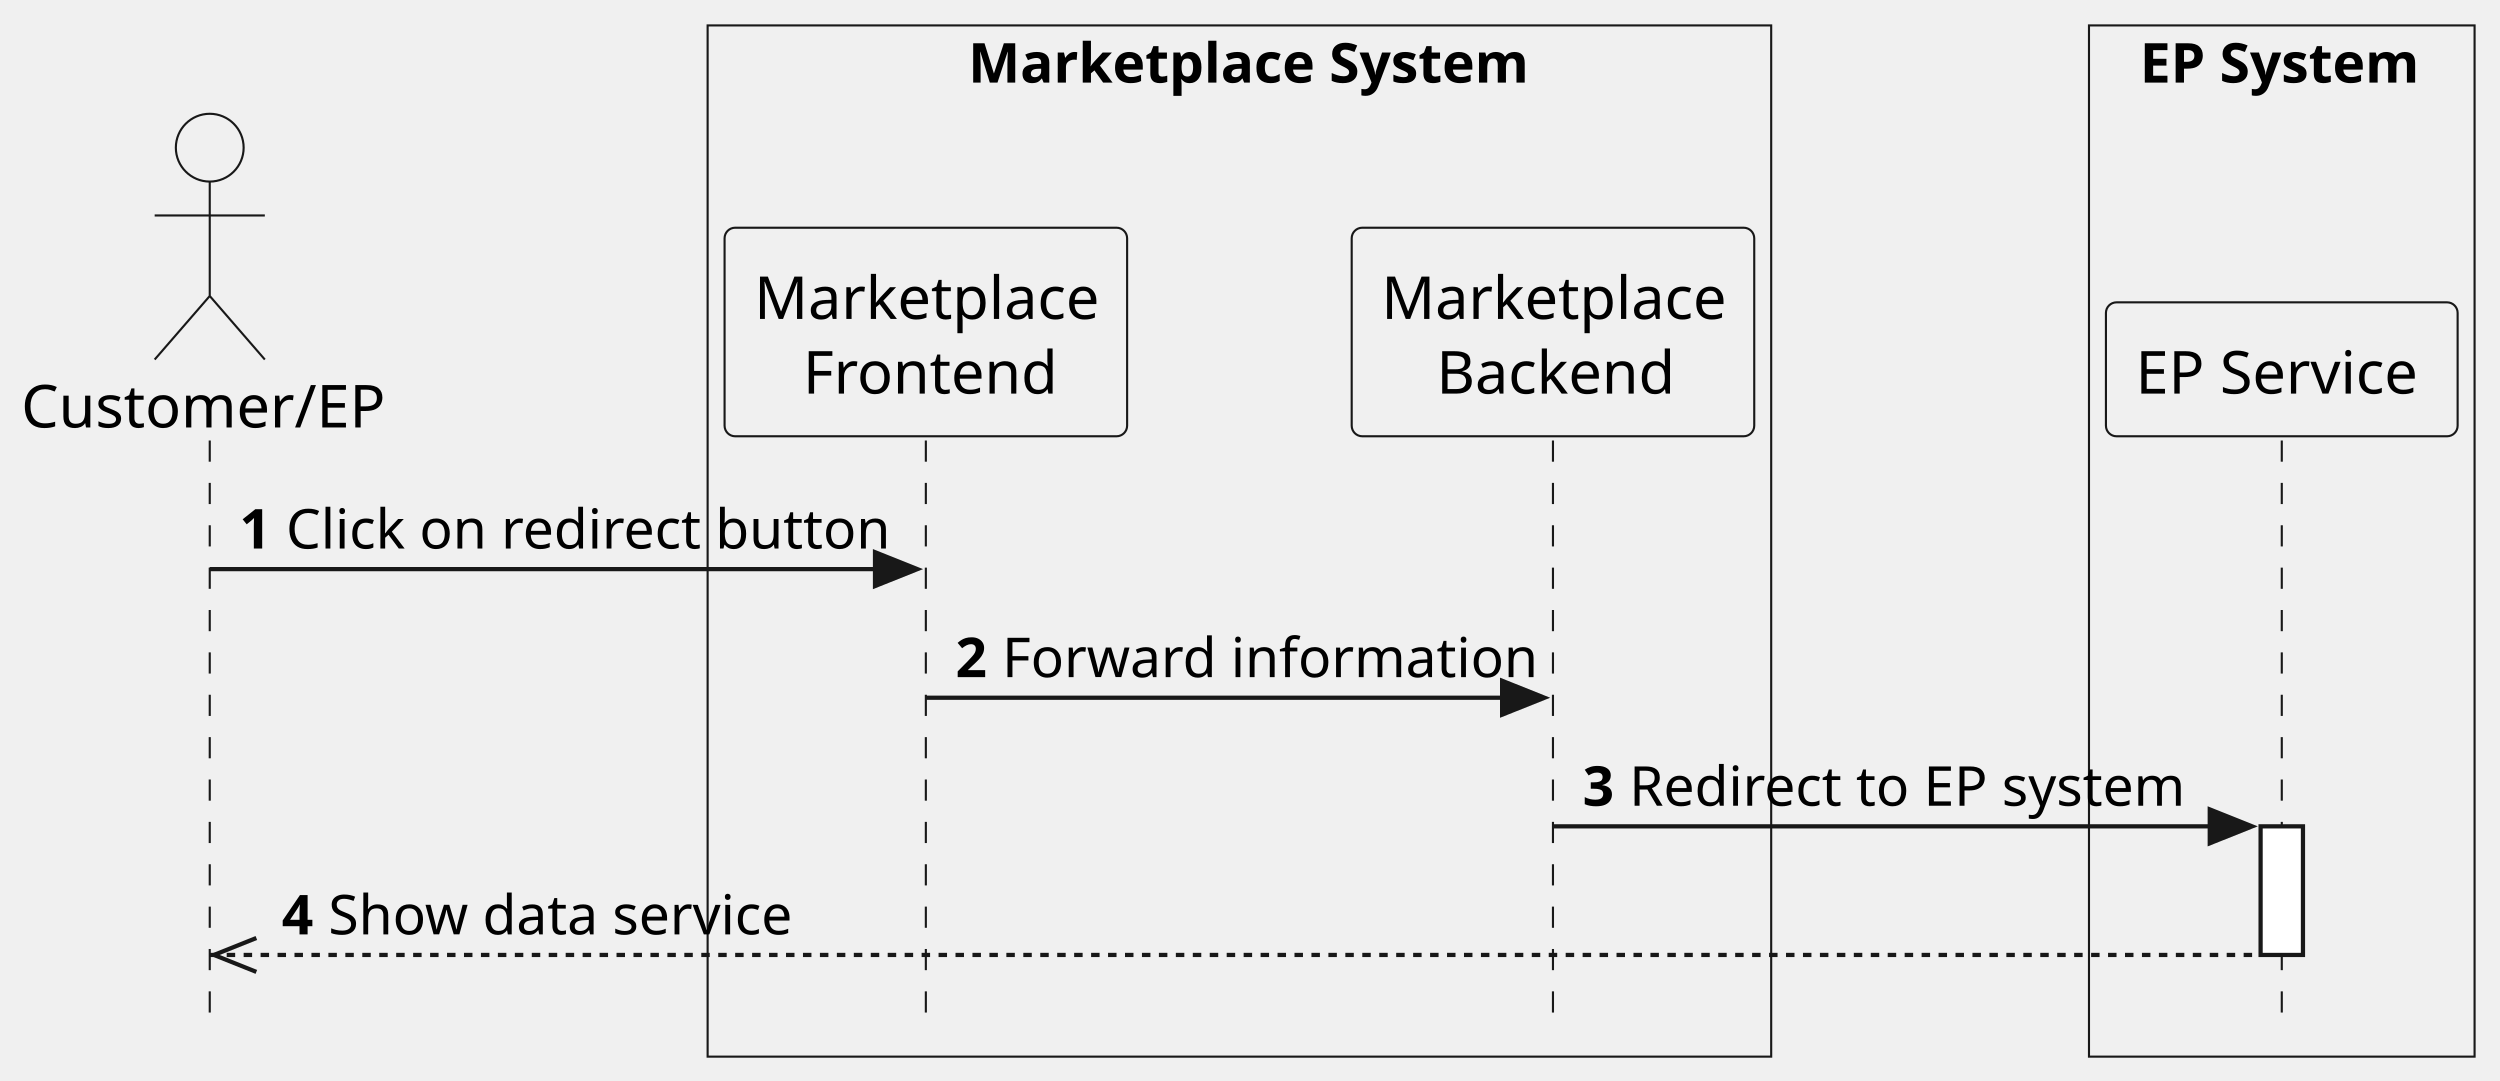
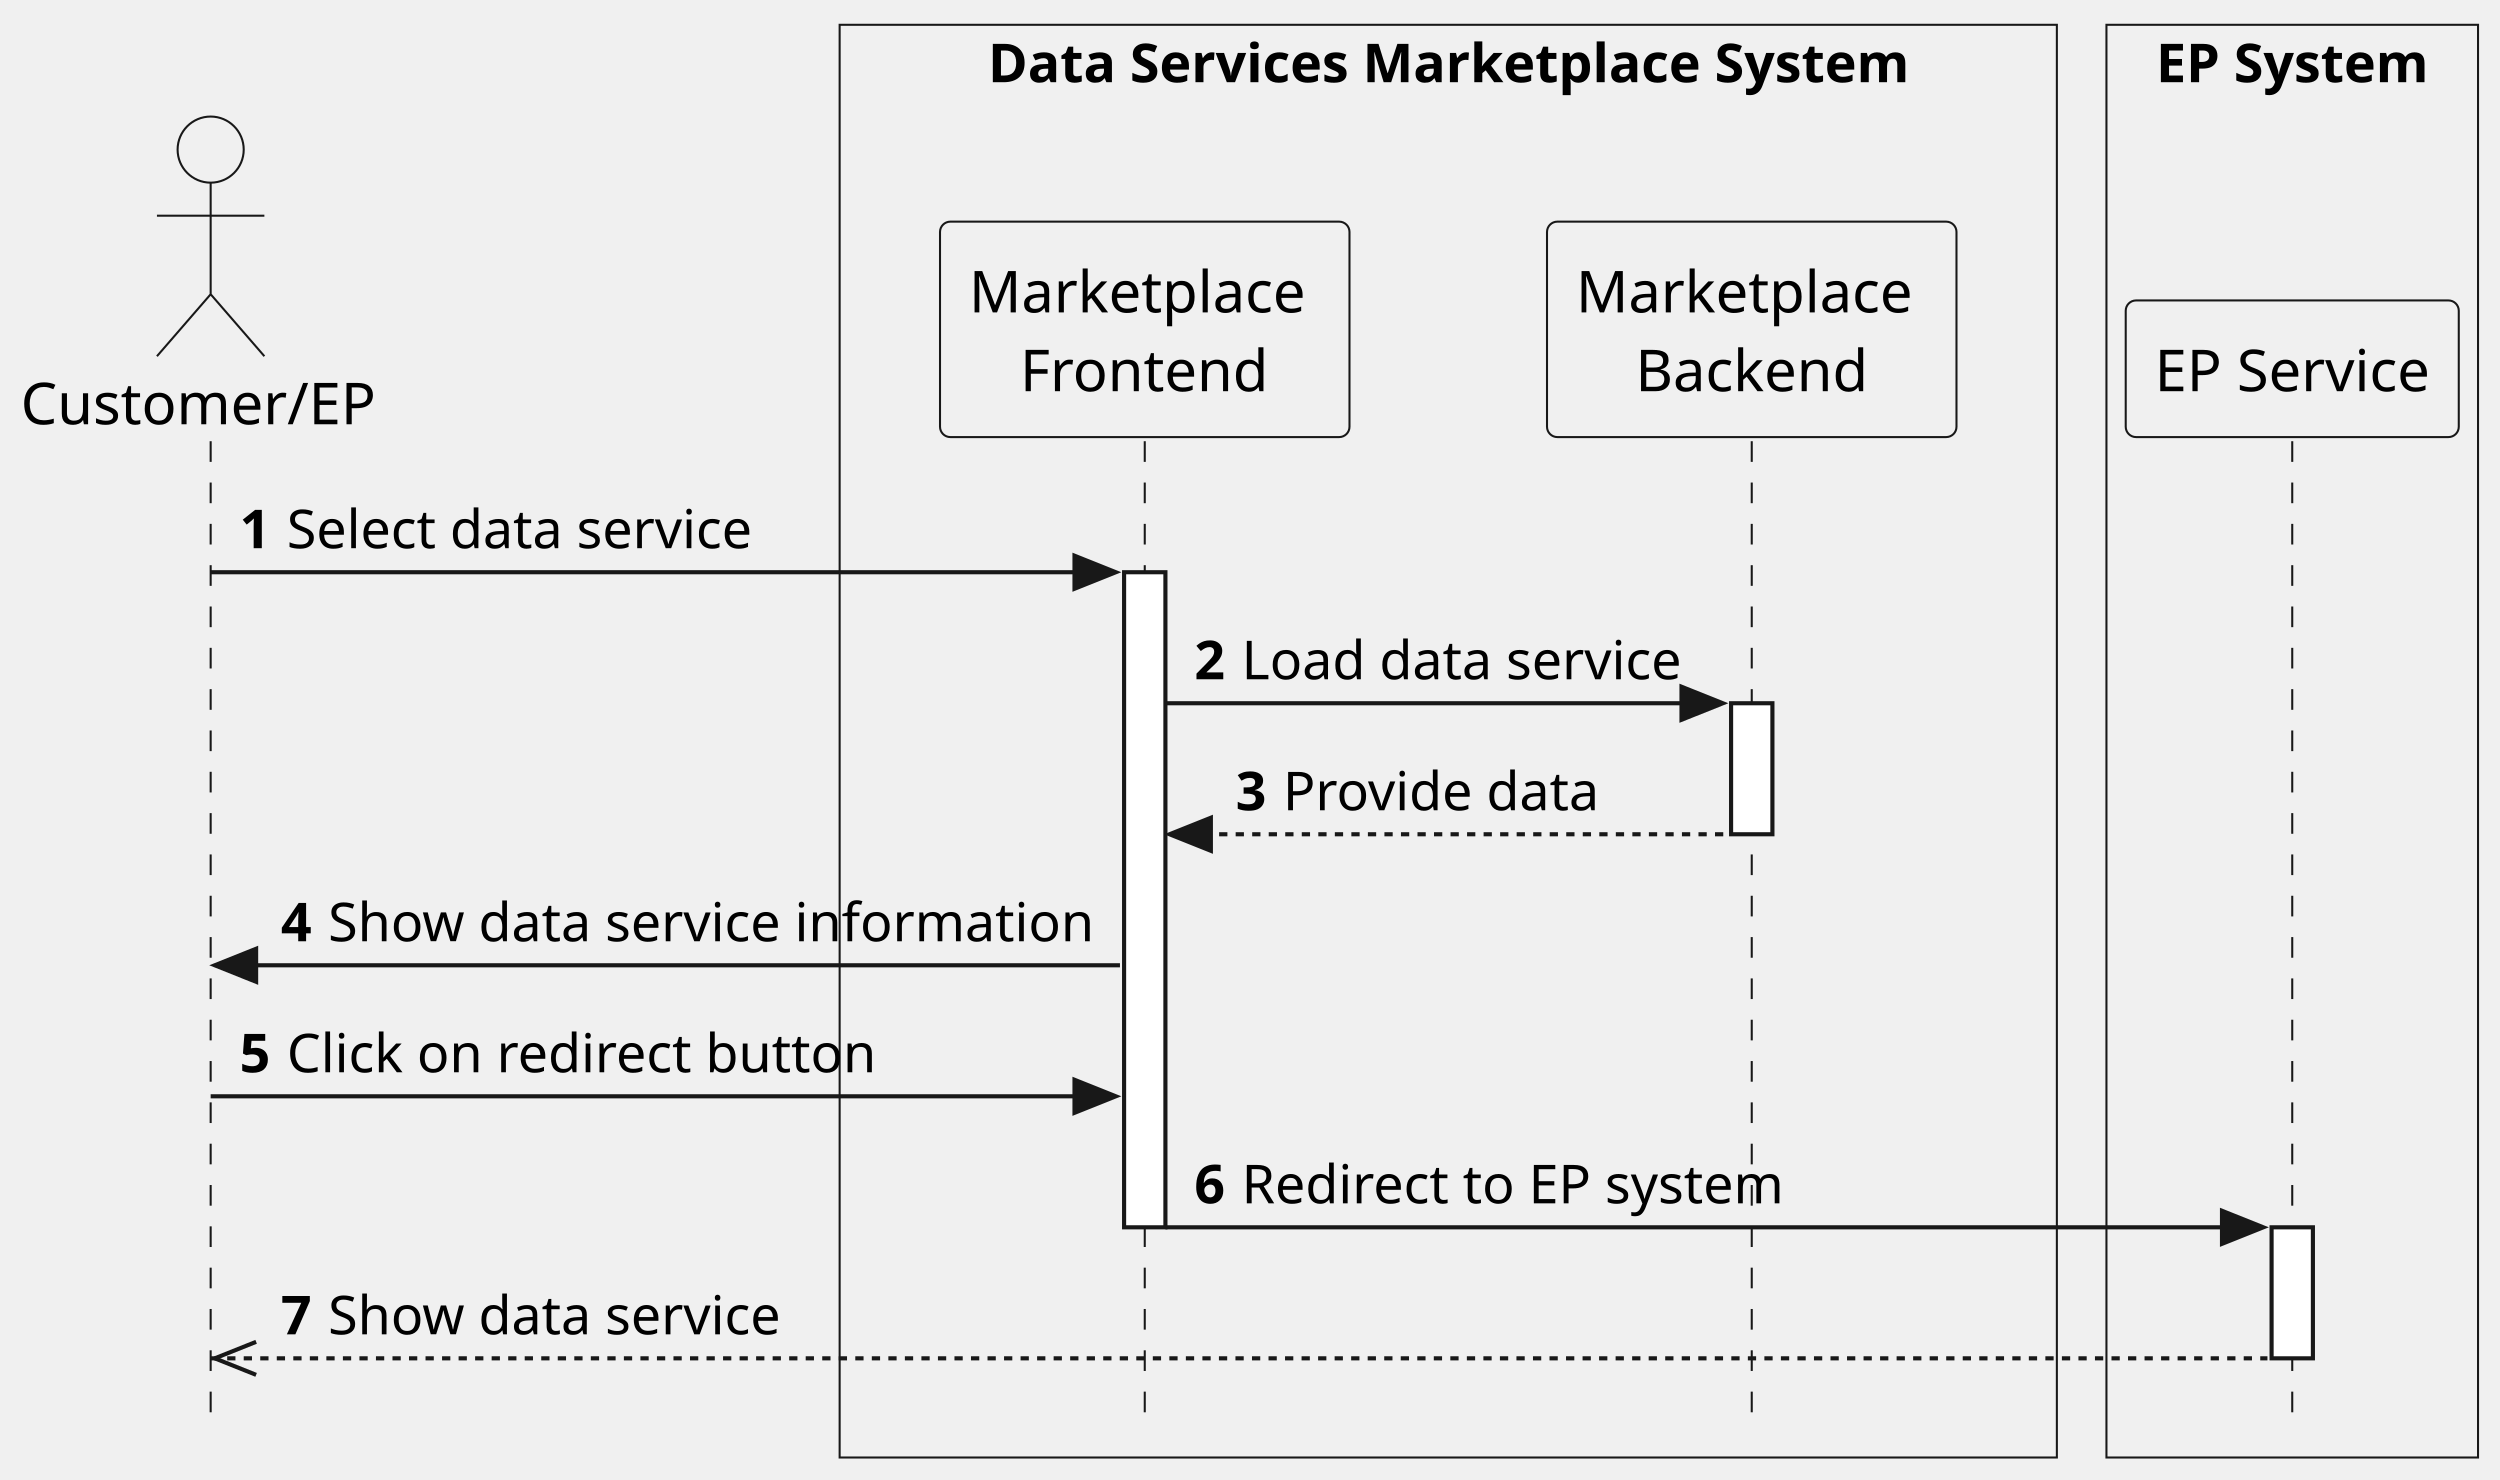
- <svg xmlns="http://www.w3.org/2000/svg" contentStyleType="text/css" height="255px" preserveAspectRatio="none" style="width:590px;height:255px;background:#FFFFFF;" version="1.1" viewBox="0 0 590 255" width="590px" zoomAndPan="magnify">
+ <svg xmlns="http://www.w3.org/2000/svg" contentStyleType="text/css" data-diagram-type="SEQUENCE" height="358px" preserveAspectRatio="none" style="width:605px;height:358px;background:#FFFFFF;" version="1.1" viewBox="0 0 605 358" width="605px" zoomAndPan="magnify">
  <defs />
  <g>
-     <rect fill="none" height="243.367" style="stroke:#181818;stroke-width:0.5;" width="251" x="167" y="6" />
-     <text fill="#000000" font-family="sans-serif" font-size="13" font-weight="bold" lengthAdjust="spacing" textLength="128" x="228.5" y="19.495">Marketplace System</text>
-     <rect fill="none" height="243.367" style="stroke:#181818;stroke-width:0.5;" width="91" x="493" y="6" />
-     <text fill="#000000" font-family="sans-serif" font-size="13" font-weight="bold" lengthAdjust="spacing" textLength="67" x="505" y="19.495">EP System</text>
-     <line style="stroke:#181818;stroke-width:0.5;stroke-dasharray:5.0,5.0;" x1="49.5" x2="49.5" y1="103.961" y2="243.367" />
-     <line style="stroke:#181818;stroke-width:0.5;stroke-dasharray:5.0,5.0;" x1="218.5" x2="218.5" y1="103.961" y2="243.367" />
-     <line style="stroke:#181818;stroke-width:0.5;stroke-dasharray:5.0,5.0;" x1="366.5" x2="366.5" y1="103.961" y2="243.367" />
-     <line style="stroke:#181818;stroke-width:0.5;stroke-dasharray:5.0,5.0;" x1="538.5" x2="538.5" y1="103.961" y2="243.367" />
-     <rect fill="#FFFFFF" height="30.352" style="stroke:#181818;stroke-width:1.0;" width="10" x="533.5" y="195.016" />
-     <text fill="#000000" font-family="sans-serif" font-size="14" lengthAdjust="spacing" textLength="83" x="5" y="100.885">Customer/EP</text>
-     <ellipse cx="49.5" cy="34.852" fill="none" rx="8" ry="8" style="stroke:#181818;stroke-width:0.5;" />
-     <path d="M49.5,42.852 L49.5,69.852 M36.5,50.852 L62.5,50.852 M49.5,69.852 L36.5,84.852 M49.5,69.852 L62.5,84.852 " fill="none" style="stroke:#181818;stroke-width:0.5;" />
-     <rect fill="none" height="49.219" rx="2.5" ry="2.5" style="stroke:#181818;stroke-width:0.5;" width="95" x="171" y="53.742" />
-     <text fill="#000000" font-family="sans-serif" font-size="14" lengthAdjust="spacing" textLength="77" x="178" y="75.275">Marketplace</text>
-     <text fill="#000000" font-family="sans-serif" font-size="14" lengthAdjust="spacing" textLength="58" x="189.5" y="92.885">Frontend</text>
-     <rect fill="none" height="49.219" rx="2.5" ry="2.5" style="stroke:#181818;stroke-width:0.5;" width="95" x="319" y="53.742" />
-     <text fill="#000000" font-family="sans-serif" font-size="14" lengthAdjust="spacing" textLength="77" x="326" y="75.275">Marketplace</text>
-     <text fill="#000000" font-family="sans-serif" font-size="14" lengthAdjust="spacing" textLength="55" x="339" y="92.885">Backend</text>
-     <rect fill="none" height="31.609" rx="2.5" ry="2.5" style="stroke:#181818;stroke-width:0.5;" width="83" x="497" y="71.352" />
-     <text fill="#000000" font-family="sans-serif" font-size="14" lengthAdjust="spacing" textLength="69" x="504" y="92.885">EP Service</text>
-     <polygon fill="#181818" points="206.5,130.312,216.5,134.312,206.5,138.312" style="stroke:#181818;stroke-width:1.0;" />
-     <line style="stroke:#181818;stroke-width:1.0;" x1="49.5" x2="212.5" y1="134.312" y2="134.312" />
-     <text fill="#000000" font-family="sans-serif" font-size="13" font-weight="bold" lengthAdjust="spacing" textLength="7" x="56.5" y="129.456">1</text>
-     <text fill="#000000" font-family="sans-serif" font-size="13" lengthAdjust="spacing" textLength="134" x="67.5" y="129.456">Click on redirect button</text>
-     <polygon fill="#181818" points="354.5,160.664,364.5,164.664,354.5,168.664" style="stroke:#181818;stroke-width:1.0;" />
-     <line style="stroke:#181818;stroke-width:1.0;" x1="218.5" x2="360.5" y1="164.664" y2="164.664" />
-     <text fill="#000000" font-family="sans-serif" font-size="13" font-weight="bold" lengthAdjust="spacing" textLength="7" x="225.5" y="159.808">2</text>
-     <text fill="#000000" font-family="sans-serif" font-size="13" lengthAdjust="spacing" textLength="113" x="236.5" y="159.808">Forward information</text>
-     <polygon fill="#181818" points="521.5,191.016,531.5,195.016,521.5,199.016" style="stroke:#181818;stroke-width:1.0;" />
-     <line style="stroke:#181818;stroke-width:1.0;" x1="366.5" x2="527.5" y1="195.016" y2="195.016" />
-     <text fill="#000000" font-family="sans-serif" font-size="13" font-weight="bold" lengthAdjust="spacing" textLength="7" x="373.5" y="190.159">3</text>
-     <text fill="#000000" font-family="sans-serif" font-size="13" lengthAdjust="spacing" textLength="132" x="384.5" y="190.159">Redirect to EP system</text>
-     <line style="stroke:#181818;stroke-width:1.0;" x1="50.5" x2="60.5" y1="225.367" y2="221.367" />
-     <line style="stroke:#181818;stroke-width:1.0;" x1="50.5" x2="60.5" y1="225.367" y2="229.367" />
-     <line style="stroke:#181818;stroke-width:1.0;stroke-dasharray:2.0,2.0;" x1="49.5" x2="532.5" y1="225.367" y2="225.367" />
-     <text fill="#000000" font-family="sans-serif" font-size="13" font-weight="bold" lengthAdjust="spacing" textLength="7" x="66.5" y="220.511">4</text>
-     <text fill="#000000" font-family="sans-serif" font-size="13" lengthAdjust="spacing" textLength="105" x="77.5" y="220.511">Show data service</text>
+     <rect fill="none" height="346.716" style="stroke:#181818;stroke-width:0.5;" width="294.57" x="203.192" y="6" />
+     <text fill="#000000" font-family="sans-serif" font-size="13" font-weight="bold" lengthAdjust="spacing" textLength="222.768" x="239.093" y="19.897">Data Services Marketplace System</text>
+     <rect fill="none" height="346.716" style="stroke:#181818;stroke-width:0.5;" width="89.923" x="509.761" y="6" />
+     <text fill="#000000" font-family="sans-serif" font-size="13" font-weight="bold" lengthAdjust="spacing" textLength="65.923" x="521.761" y="19.897">EP System</text>
+     <g>
+       <rect fill="#000000" fill-opacity="0" height="239.942" width="8" x="47.48" y="106.774" />
+       <line style="stroke:#181818;stroke-width:0.5;stroke-dasharray:5,5;" x1="50.98" x2="50.98" y1="106.774" y2="346.716" />
+     </g>
+     <g>
+       <rect fill="#000000" fill-opacity="0" height="239.942" width="8" x="273.53" y="106.774" />
+       <line style="stroke:#181818;stroke-width:0.5;stroke-dasharray:5,5;" x1="277.03" x2="277.03" y1="106.774" y2="346.716" />
+     </g>
+     <g>
+       <rect fill="#FFFFFF" height="158.53" style="stroke:#181818;stroke-width:1;" width="10" x="272.03" y="138.48" />
+     </g>
+     <g>
+       <rect fill="#000000" fill-opacity="0" height="239.942" width="8" x="420.423" y="106.774" />
+       <line style="stroke:#181818;stroke-width:0.5;stroke-dasharray:5,5;" x1="423.923" x2="423.923" y1="106.774" y2="346.716" />
+     </g>
+     <g>
+       <rect fill="#FFFFFF" height="31.706" style="stroke:#181818;stroke-width:1;" width="10" x="418.923" y="170.186" />
+     </g>
+     <g>
+       <rect fill="#000000" fill-opacity="0" height="239.942" width="8" x="551.223" y="106.774" />
+       <line style="stroke:#181818;stroke-width:0.5;stroke-dasharray:5,5;" x1="554.723" x2="554.723" y1="106.774" y2="346.716" />
+     </g>
+     <g>
+       <rect fill="#FFFFFF" height="31.706" style="stroke:#181818;stroke-width:1;" width="10" x="549.723" y="297.01" />
+     </g>
+     <text fill="#000000" font-family="sans-serif" font-size="14" lengthAdjust="spacing" textLength="85.96" x="5" y="102.672">Customer/EP</text>
+     <ellipse cx="50.98" cy="36.206" fill="none" rx="8" ry="8" style="stroke:#181818;stroke-width:0.5;" />
+     <path d="M50.98,44.206 L50.98,71.206 M37.98,52.206 L63.98,52.206 M50.98,71.206 L37.98,86.206 M50.98,71.206 L63.98,86.206" fill="none" style="stroke:#181818;stroke-width:0.5;" />
+     <rect fill="none" height="52.136" rx="2.5" ry="2.5" style="stroke:#181818;stroke-width:0.5;" width="99.092" x="227.484" y="53.638" />
+     <text fill="#000000" font-family="sans-serif" font-size="14" lengthAdjust="spacing" textLength="81.452" x="234.484" y="75.604">Marketplace</text>
+     <text fill="#000000" font-family="sans-serif" font-size="14" lengthAdjust="spacing" textLength="60.382" x="246.839" y="94.672">Frontend</text>
+     <rect fill="none" height="52.136" rx="2.5" ry="2.5" style="stroke:#181818;stroke-width:0.5;" width="99.092" x="374.377" y="53.638" />
+     <text fill="#000000" font-family="sans-serif" font-size="14" lengthAdjust="spacing" textLength="81.452" x="381.377" y="75.604">Marketplace</text>
+     <text fill="#000000" font-family="sans-serif" font-size="14" lengthAdjust="spacing" textLength="56.308" x="395.769" y="94.672">Backend</text>
+     <rect fill="none" height="33.068" rx="2.5" ry="2.5" style="stroke:#181818;stroke-width:0.5;" width="80.598" x="514.424" y="72.706" />
+     <text fill="#000000" font-family="sans-serif" font-size="14" lengthAdjust="spacing" textLength="66.598" x="521.424" y="94.672">EP Service</text>
+     <polygon fill="#181818" points="260.03,134.48,270.03,138.48,260.03,142.48" style="stroke:#181818;stroke-width:1;" />
+     <line style="stroke:#181818;stroke-width:1;" x1="50.98" x2="266.03" y1="138.48" y2="138.48" />
+     <text fill="#000000" font-family="sans-serif" font-size="13" font-weight="bold" lengthAdjust="spacing" textLength="7.436" x="57.98" y="132.671">1</text>
+     <text fill="#000000" font-family="sans-serif" font-size="13" lengthAdjust="spacing" textLength="112.58" x="69.416" y="132.671">Select data service</text>
+     <polygon fill="#181818" points="406.923,166.186,416.923,170.186,406.923,174.186" style="stroke:#181818;stroke-width:1;" />
+     <line style="stroke:#181818;stroke-width:1;" x1="282.03" x2="412.923" y1="170.186" y2="170.186" />
+     <text fill="#000000" font-family="sans-serif" font-size="13" font-weight="bold" lengthAdjust="spacing" textLength="7.436" x="289.03" y="164.377">2</text>
+     <text fill="#000000" font-family="sans-serif" font-size="13" lengthAdjust="spacing" textLength="106.457" x="300.466" y="164.377">Load data service</text>
+     <polygon fill="#181818" points="293.03,197.892,283.03,201.892,293.03,205.892" style="stroke:#181818;stroke-width:1;" />
+     <line style="stroke:#181818;stroke-width:1;stroke-dasharray:2,2;" x1="287.03" x2="417.923" y1="201.892" y2="201.892" />
+     <text fill="#000000" font-family="sans-serif" font-size="13" font-weight="bold" lengthAdjust="spacing" textLength="7.436" x="299.03" y="196.083">3</text>
+     <text fill="#000000" font-family="sans-serif" font-size="13" lengthAdjust="spacing" textLength="77.038" x="310.466" y="196.083">Provide data</text>
+     <polygon fill="#181818" points="61.98,229.598,51.98,233.598,61.98,237.598" style="stroke:#181818;stroke-width:1;" />
+     <line style="stroke:#181818;stroke-width:1;" x1="55.98" x2="271.03" y1="233.598" y2="233.598" />
+     <text fill="#000000" font-family="sans-serif" font-size="13" font-weight="bold" lengthAdjust="spacing" textLength="7.436" x="67.98" y="227.789">4</text>
+     <text fill="#000000" font-family="sans-serif" font-size="13" lengthAdjust="spacing" textLength="185.614" x="79.416" y="227.789">Show data service information</text>
+     <polygon fill="#181818" points="260.03,261.304,270.03,265.304,260.03,269.304" style="stroke:#181818;stroke-width:1;" />
+     <line style="stroke:#181818;stroke-width:1;" x1="50.98" x2="266.03" y1="265.304" y2="265.304" />
+     <text fill="#000000" font-family="sans-serif" font-size="13" font-weight="bold" lengthAdjust="spacing" textLength="7.436" x="57.98" y="259.495">5</text>
+     <text fill="#000000" font-family="sans-serif" font-size="13" lengthAdjust="spacing" textLength="143.143" x="69.416" y="259.495">Click on redirect button</text>
+     <polygon fill="#181818" points="537.723,293.01,547.723,297.01,537.723,301.01" style="stroke:#181818;stroke-width:1;" />
+     <line style="stroke:#181818;stroke-width:1;" x1="282.03" x2="543.723" y1="297.01" y2="297.01" />
+     <text fill="#000000" font-family="sans-serif" font-size="13" font-weight="bold" lengthAdjust="spacing" textLength="7.436" x="289.03" y="291.201">6</text>
+     <text fill="#000000" font-family="sans-serif" font-size="13" lengthAdjust="spacing" textLength="131.456" x="300.466" y="291.201">Redirect to EP system</text>
+     <line style="stroke:#181818;stroke-width:1;" x1="51.98" x2="61.98" y1="328.716" y2="324.716" />
+     <line style="stroke:#181818;stroke-width:1;" x1="51.98" x2="61.98" y1="328.716" y2="332.716" />
+     <line style="stroke:#181818;stroke-width:1;stroke-dasharray:2,2;" x1="50.98" x2="548.723" y1="328.716" y2="328.716" />
+     <text fill="#000000" font-family="sans-serif" font-size="13" font-weight="bold" lengthAdjust="spacing" textLength="7.436" x="67.98" y="322.907">7</text>
+     <text fill="#000000" font-family="sans-serif" font-size="13" lengthAdjust="spacing" textLength="109.746" x="79.416" y="322.907">Show data service</text>
  </g>
</svg>
